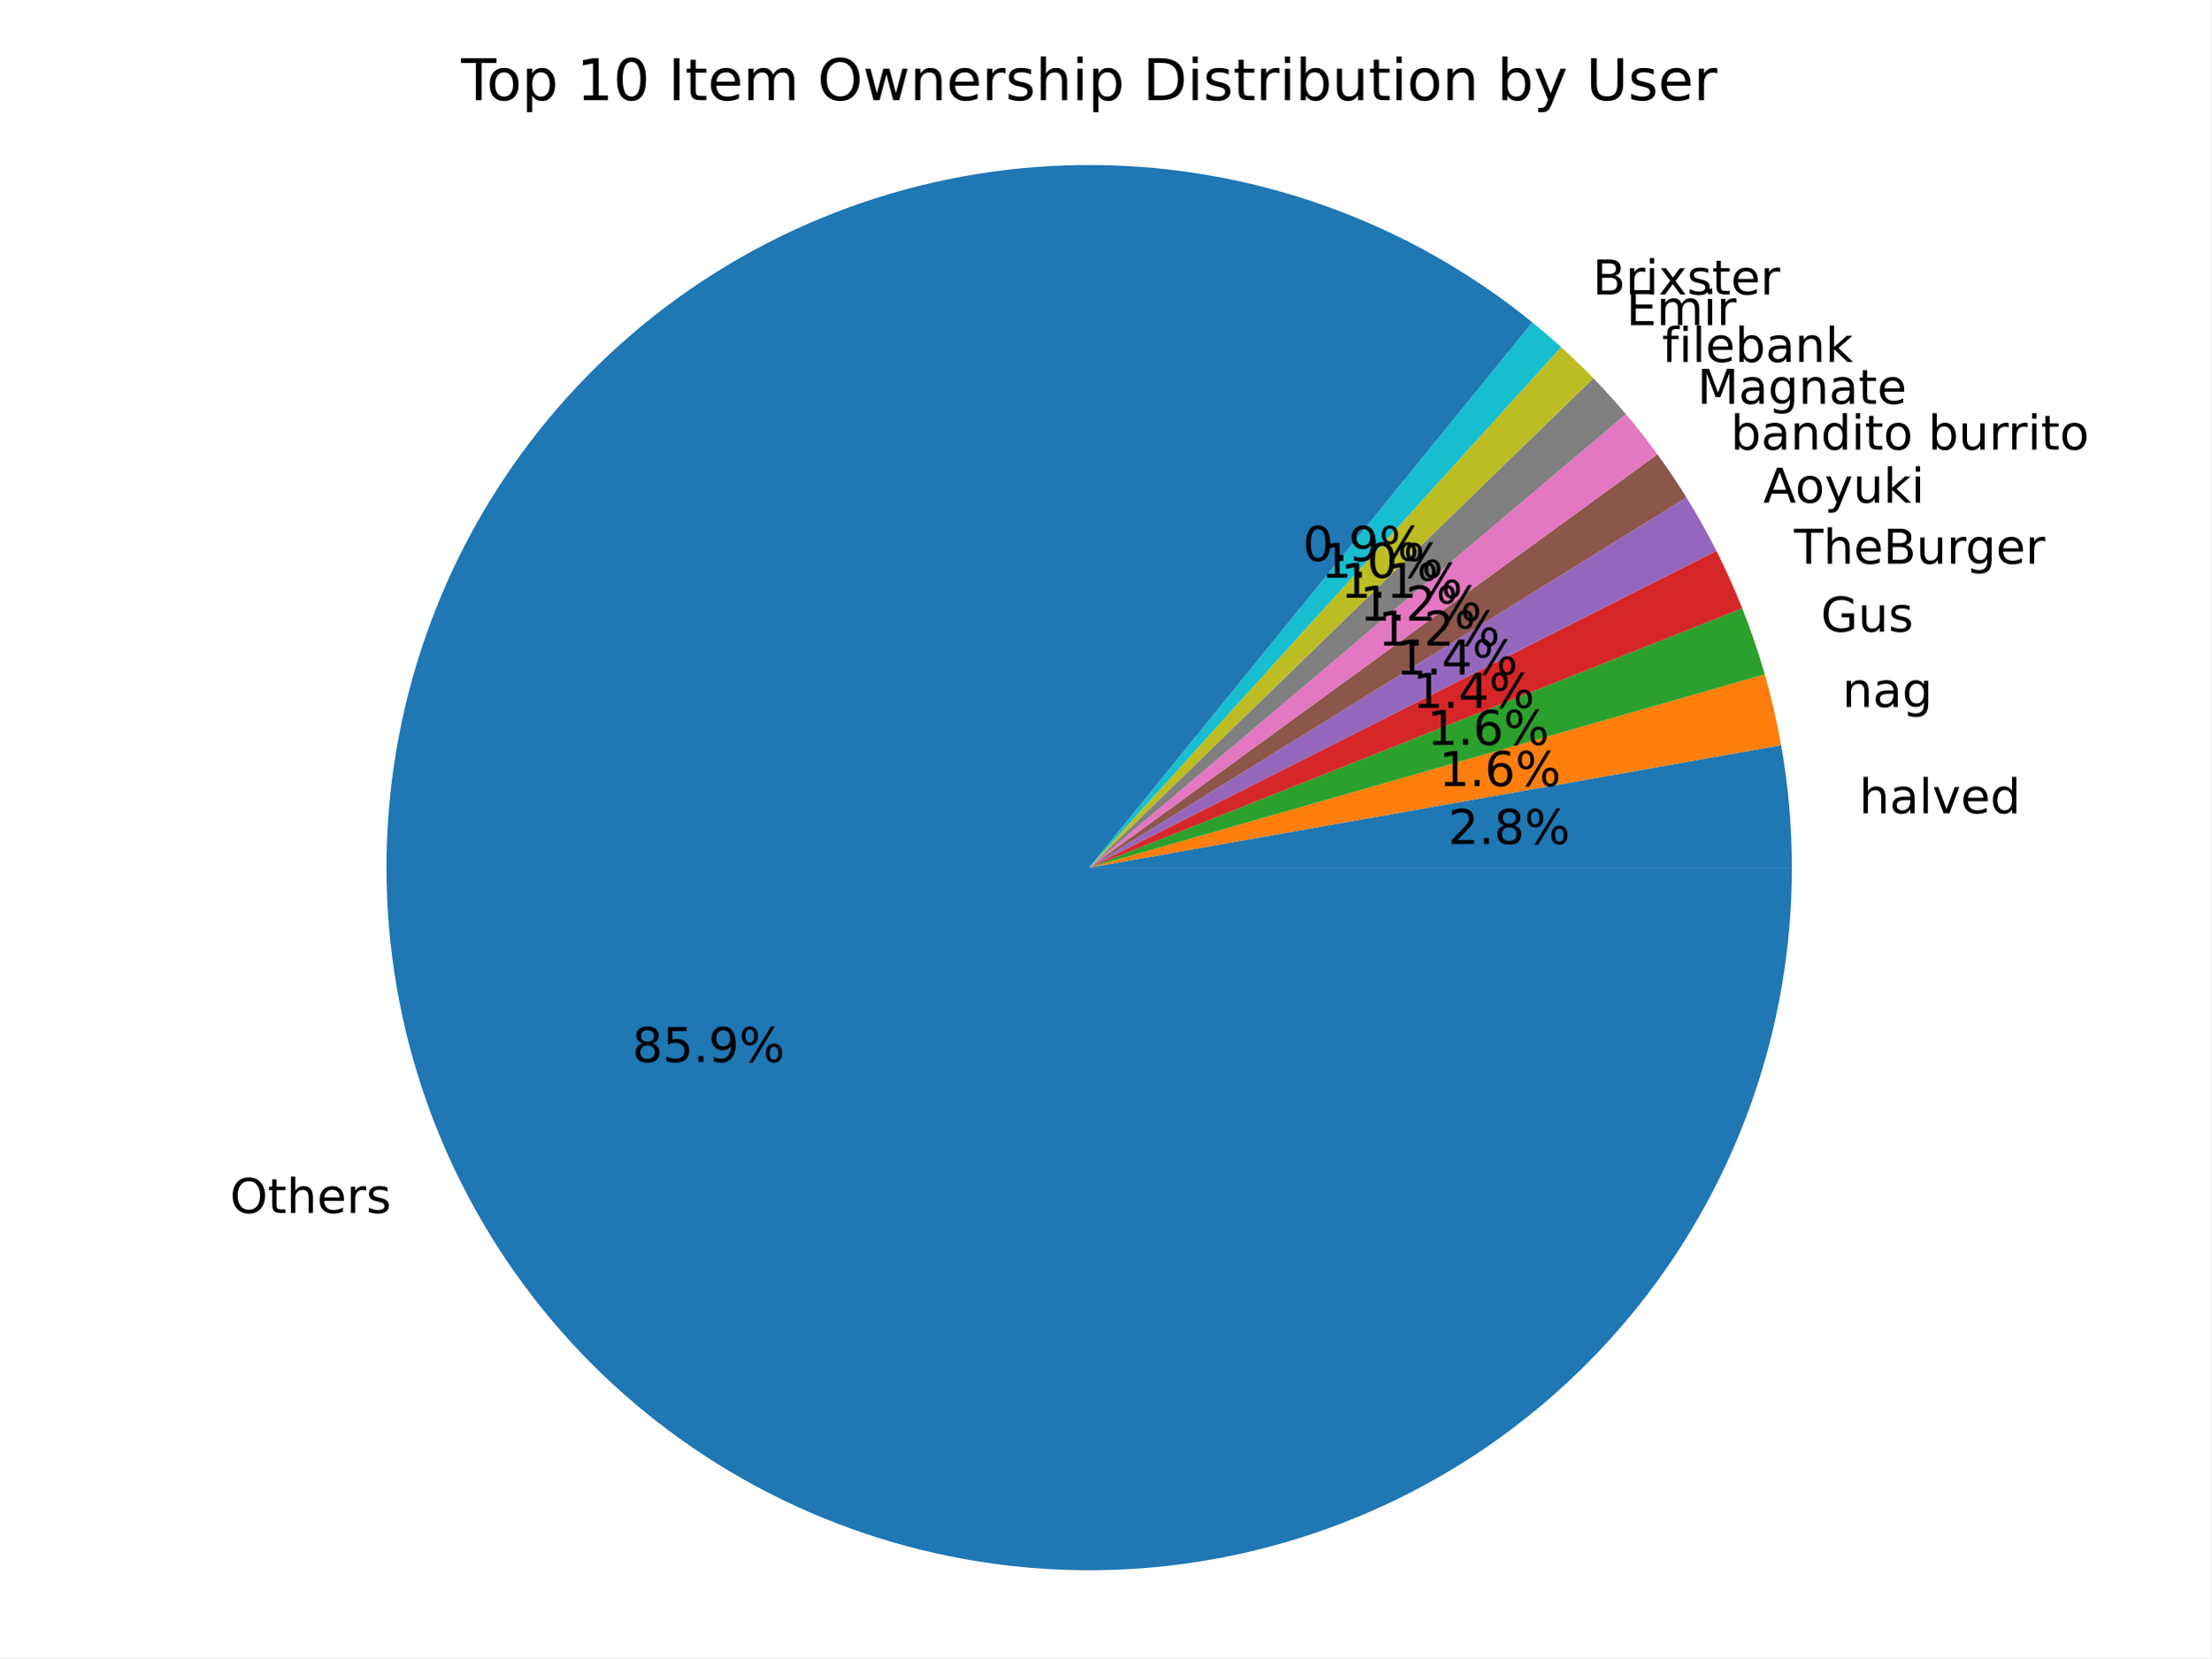
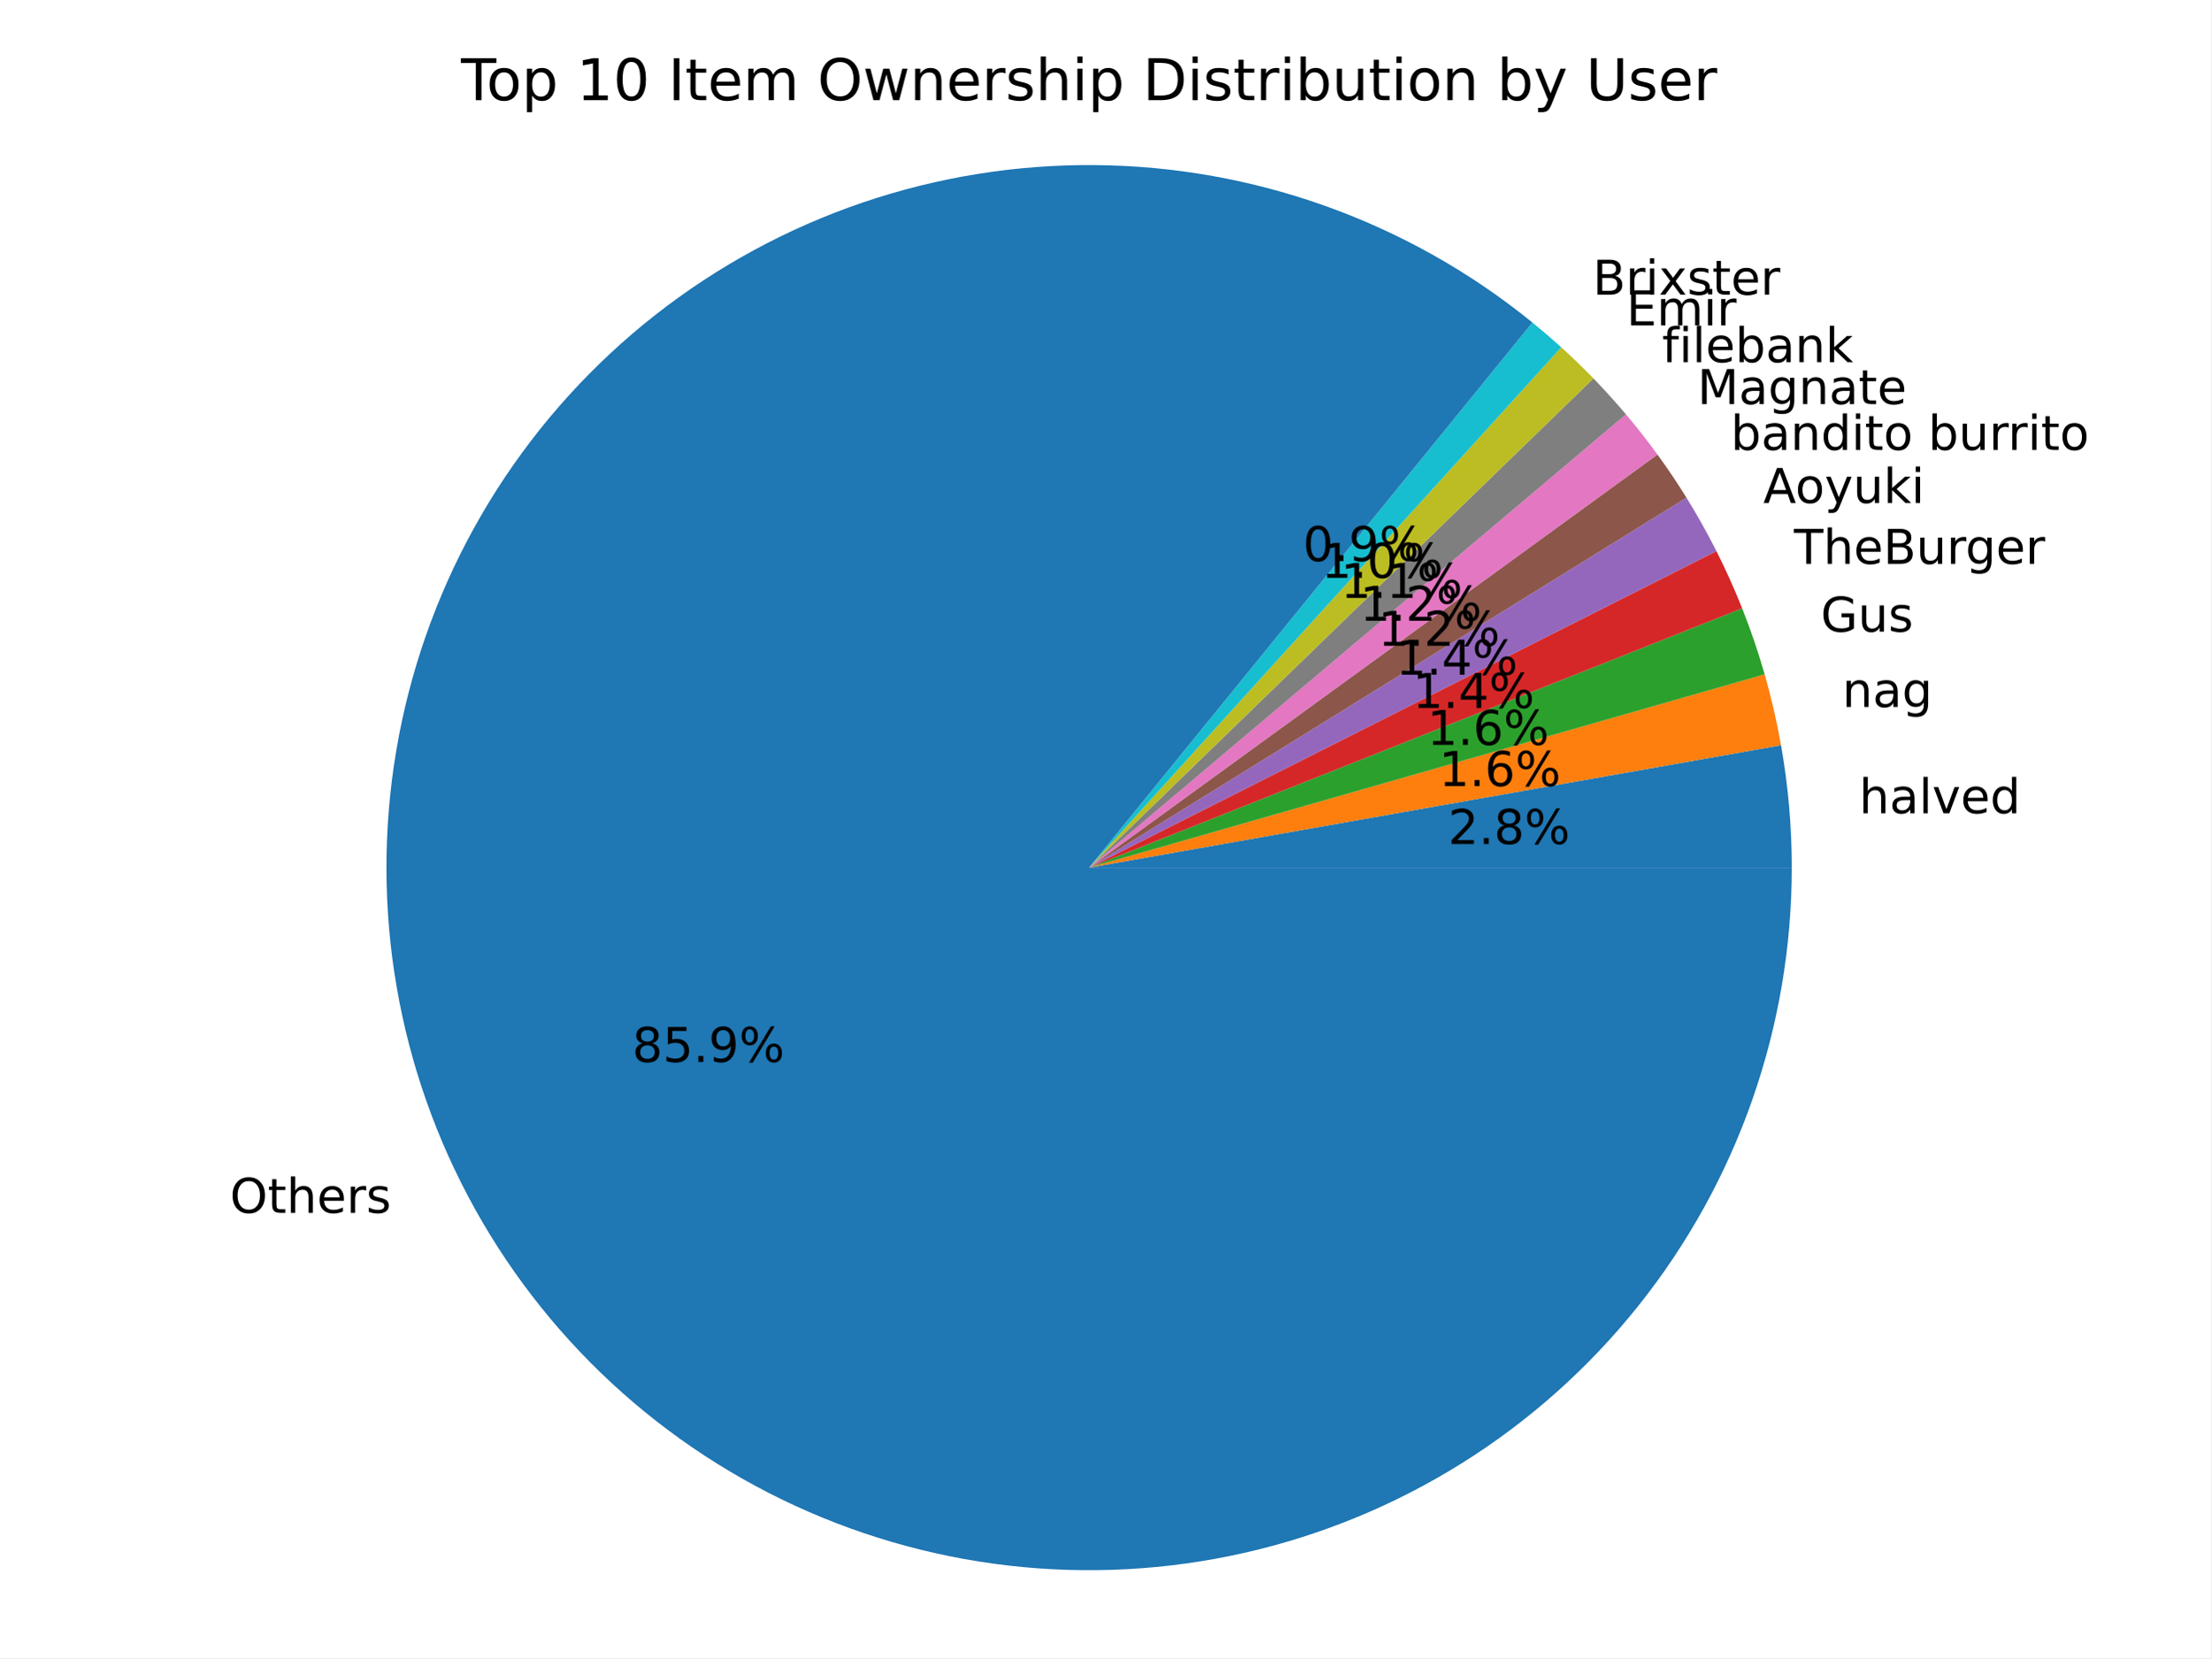
<svg xmlns="http://www.w3.org/2000/svg" xmlns:xlink="http://www.w3.org/1999/xlink" width="460.8pt" height="345.6pt" viewBox="0 0 460.8 345.6" version="1.1">
  <defs>
    <style type="text/css">*{stroke-linejoin: round; stroke-linecap: butt}</style>
  </defs>
  <g id="figure_1">
    <g id="patch_1">
      <path d="M 0 345.6  L 460.8 345.6  L 460.8 0  L 0 0  z " style="fill: #ffffff" />
    </g>
    <g id="axes_1">
      <g id="patch_2">
-         <path d="M 373.435 180.84  C 373.435 176.565 373.248 172.292 372.874 168.033  C 372.5 163.774 371.94 159.534 371.195 155.324  L 226.986 180.84  z " style="fill: #1f77b4" />
+         <path d="M 373.413 180.84  C 373.413 176.565 373.225 172.292 372.852 168.034  C 372.478 163.775 371.918 159.535 371.173 155.325  L 226.973 180.84  z " style="fill: #1f77b4" />
      </g>
      <g id="patch_3">
-         <path d="M 371.195 155.324  C 370.754 152.834 370.249 150.356 369.681 147.893  C 369.112 145.429 368.479 142.981 367.784 140.55  L 226.986 180.84  z " style="fill: #ff7f0e" />
+         <path d="M 371.173 155.325  C 370.732 152.836 370.227 150.358 369.659 147.895  C 369.09 145.431 368.457 142.983 367.762 140.553  L 226.973 180.84  z " style="fill: #ff7f0e" />
      </g>
      <g id="patch_4">
-         <path d="M 367.784 140.55  C 367.117 138.22 366.392 135.906 365.61 133.611  C 364.829 131.317 363.99 129.042 363.095 126.789  L 226.986 180.84  z " style="fill: #2ca02c" />
+         <path d="M 367.762 140.553  C 367.095 138.222 366.37 135.909 365.589 133.614  C 364.807 131.32 363.968 129.045 363.074 126.792  L 226.973 180.84  z " style="fill: #2ca02c" />
      </g>
      <g id="patch_5">
-         <path d="M 363.095 126.789  C 362.287 124.754 361.434 122.738 360.535 120.741  C 359.637 118.744 358.693 116.768 357.706 114.814  L 226.986 180.84  z " style="fill: #d62728" />
+         <path d="M 363.074 126.792  C 362.269 124.766 361.419 122.757 360.524 120.769  C 359.63 118.78 358.691 116.811 357.709 114.865  L 226.973 180.84  z " style="fill: #d62728" />
      </g>
      <g id="patch_6">
-         <path d="M 357.706 114.814  C 356.747 112.914 355.746 111.035 354.704 109.179  C 353.662 107.322 352.58 105.489 351.459 103.68  L 226.986 180.84  z " style="fill: #9467bd" />
+         <path d="M 357.709 114.865  C 356.75 112.964 355.749 111.085 354.708 109.228  C 353.668 107.372 352.586 105.538 351.466 103.729  L 226.973 180.84  z " style="fill: #9467bd" />
      </g>
      <g id="patch_7">
-         <path d="M 351.459 103.68  C 350.507 102.144 349.526 100.625 348.518 99.126  C 347.51 97.626 346.474 96.145 345.41 94.684  L 226.986 180.84  z " style="fill: #8c564b" />
+         <path d="M 351.466 103.729  C 350.514 102.192 349.534 100.674 348.526 99.174  C 347.519 97.674 346.483 96.193 345.421 94.731  L 226.973 180.84  z " style="fill: #8c564b" />
      </g>
      <g id="patch_8">
-         <path d="M 345.41 94.684  C 344.368 93.251 343.299 91.836 342.205 90.442  C 341.111 89.047 339.992 87.673 338.848 86.319  L 226.986 180.84  z " style="fill: #e377c2" />
+         <path d="M 345.421 94.731  C 344.378 93.298 343.31 91.883 342.217 90.488  C 341.123 89.094 340.005 87.719 338.861 86.365  L 226.973 180.84  z " style="fill: #e377c2" />
      </g>
      <g id="patch_9">
-         <path d="M 338.848 86.319  C 337.76 85.032 336.65 83.763 335.518 82.514  C 334.387 81.265 333.233 80.035 332.059 78.826  L 226.986 180.84  z " style="fill: #7f7f7f" />
+         <path d="M 338.861 86.365  C 337.774 85.077 336.664 83.808 335.533 82.559  C 334.402 81.309 333.25 80.079 332.076 78.87  L 226.973 180.84  z " style="fill: #7f7f7f" />
      </g>
      <g id="patch_10">
-         <path d="M 332.059 78.826  C 330.976 77.71 329.875 76.612 328.757 75.531  C 327.638 74.45 326.503 73.387 325.351 72.343  L 226.986 180.84  z " style="fill: #bcbd22" />
+         <path d="M 332.076 78.87  C 330.993 77.754 329.893 76.655 328.775 75.574  C 327.657 74.493 326.522 73.429 325.37 72.385  L 226.973 180.84  z " style="fill: #bcbd22" />
      </g>
      <g id="patch_11">
-         <path d="M 325.351 72.343  C 324.372 71.456 323.382 70.582 322.38 69.722  C 321.378 68.862 320.364 68.015 319.34 67.182  L 226.986 180.84  z " style="fill: #17becf" />
+         <path d="M 325.37 72.385  C 324.392 71.497 323.402 70.623 322.401 69.763  C 321.399 68.902 320.386 68.055 319.361 67.222  L 226.973 180.84  z " style="fill: #17becf" />
      </g>
      <g id="patch_12">
-         <path d="M 319.34 67.182  C 306.535 56.778 292.065 48.612 276.539 43.03  C 261.014 37.447 244.657 34.528 228.159 34.396  C 211.661 34.264 195.259 36.921 179.646 42.254  C 164.034 47.587 149.434 55.52 136.465 65.718  C 123.496 75.915 112.343 88.232 103.477 102.146  C 94.612 116.06 88.161 131.372 84.398 147.436  C 80.635 163.499 79.613 180.084 81.376 196.488  C 83.139 212.891 87.661 228.88 94.751 243.777  C 101.841 258.674 111.398 272.267 123.017 283.979  C 134.637 295.692 148.152 305.358 162.992 312.567  C 177.832 319.776 193.784 324.426 210.173 326.32  C 226.562 328.214 243.154 327.325 259.247 323.691  C 275.34 320.057 290.704 313.729 304.689 304.975  C 318.673 296.222 331.078 285.167 341.38 272.28  C 351.681 259.393 359.731 244.857 365.189 229.288  C 370.647 213.719 373.435 197.338 373.435 180.84  L 226.986 180.84  z " style="fill: #1f77b4" />
+         <path d="M 319.361 67.222  C 306.561 56.813 292.092 48.642 276.569 43.055  C 261.046 37.467 244.689 34.543 228.191 34.405  C 211.693 34.268 195.29 36.92 179.676 42.248  C 164.062 47.577 149.46 55.506 136.488 65.701  C 123.516 75.895 112.36 88.209 103.491 102.12  C 94.622 116.032 88.168 131.344 84.401 147.406  C 80.634 163.469 79.609 180.053 81.368 196.457  C 83.128 212.862 87.647 228.851 94.735 243.75  C 101.822 258.648 111.377 272.242 122.994 283.957  C 134.612 295.671 148.126 305.339 162.965 312.55  C 177.804 319.762 193.755 324.414 210.144 326.31  C 226.534 328.206 243.126 327.318 259.219 323.685  C 275.313 320.052 290.677 313.726 304.662 304.973  C 318.648 296.22 331.054 285.166 341.355 272.28  C 351.657 259.393 359.708 244.857 365.166 229.288  C 370.624 213.719 373.413 197.338 373.413 180.84  L 226.973 180.84  z " style="fill: #1f77b4" />
      </g>
      <g id="matplotlib.axis_1" />
      <g id="matplotlib.axis_2" />
      <g id="text_1">
-         <g transform="translate(387.4625 169.5116) scale(0.1 -0.1)">
+         <g transform="translate(387.4394 169.5124) scale(0.1 -0.1)">
          <defs>
            <path id="DejaVuSans-68" d="M 3513 2113  L 3513 0  L 2938 0  L 2938 2094  Q 2938 2591 2744 2837  Q 2550 3084 2163 3084  Q 1697 3084 1428 2787  Q 1159 2491 1159 1978  L 1159 0  L 581 0  L 581 4863  L 1159 4863  L 1159 2956  Q 1366 3272 1645 3428  Q 1925 3584 2291 3584  Q 2894 3584 3203 3211  Q 3513 2838 3513 2113  z " transform="scale(0.015625)" />
            <path id="DejaVuSans-61" d="M 2194 1759  Q 1497 1759 1228 1600  Q 959 1441 959 1056  Q 959 750 1161 570  Q 1363 391 1709 391  Q 2188 391 2477 730  Q 2766 1069 2766 1631  L 2766 1759  L 2194 1759  z M 3341 1997  L 3341 0  L 2766 0  L 2766 531  Q 2569 213 2275 61  Q 1981 -91 1556 -91  Q 1019 -91 701 211  Q 384 513 384 1019  Q 384 1609 779 1909  Q 1175 2209 1959 2209  L 2766 2209  L 2766 2266  Q 2766 2663 2505 2880  Q 2244 3097 1772 3097  Q 1472 3097 1187 3025  Q 903 2953 641 2809  L 641 3341  Q 956 3463 1253 3523  Q 1550 3584 1831 3584  Q 2591 3584 2966 3190  Q 3341 2797 3341 1997  z " transform="scale(0.015625)" />
            <path id="DejaVuSans-6c" d="M 603 4863  L 1178 4863  L 1178 0  L 603 0  L 603 4863  z " transform="scale(0.015625)" />
            <path id="DejaVuSans-76" d="M 191 3500  L 800 3500  L 1894 563  L 2988 3500  L 3597 3500  L 2284 0  L 1503 0  L 191 3500  z " transform="scale(0.015625)" />
            <path id="DejaVuSans-65" d="M 3597 1894  L 3597 1613  L 953 1613  Q 991 1019 1311 708  Q 1631 397 2203 397  Q 2534 397 2845 478  Q 3156 559 3463 722  L 3463 178  Q 3153 47 2828 -22  Q 2503 -91 2169 -91  Q 1331 -91 842 396  Q 353 884 353 1716  Q 353 2575 817 3079  Q 1281 3584 2069 3584  Q 2775 3584 3186 3129  Q 3597 2675 3597 1894  z M 3022 2063  Q 3016 2534 2758 2815  Q 2500 3097 2075 3097  Q 1594 3097 1305 2825  Q 1016 2553 972 2059  L 3022 2063  z " transform="scale(0.015625)" />
            <path id="DejaVuSans-64" d="M 2906 2969  L 2906 4863  L 3481 4863  L 3481 0  L 2906 0  L 2906 525  Q 2725 213 2448 61  Q 2172 -91 1784 -91  Q 1150 -91 751 415  Q 353 922 353 1747  Q 353 2572 751 3078  Q 1150 3584 1784 3584  Q 2172 3584 2448 3432  Q 2725 3281 2906 2969  z M 947 1747  Q 947 1113 1208 752  Q 1469 391 1925 391  Q 2381 391 2643 752  Q 2906 1113 2906 1747  Q 2906 2381 2643 2742  Q 2381 3103 1925 3103  Q 1469 3103 1208 2742  Q 947 2381 947 1747  z " transform="scale(0.015625)" />
          </defs>
          <use xlink:href="#DejaVuSans-68" />
          <use xlink:href="#DejaVuSans-61" transform="translate(63.37891 0)" />
          <use xlink:href="#DejaVuSans-6c" transform="translate(124.6582 0)" />
          <use xlink:href="#DejaVuSans-76" transform="translate(152.4414 0)" />
          <use xlink:href="#DejaVuSans-65" transform="translate(211.6211 0)" />
          <use xlink:href="#DejaVuSans-64" transform="translate(273.1445 0)" />
        </g>
      </g>
      <g id="text_2">
-         <g transform="translate(301.8163 175.9151) scale(0.1 -0.1)">
+         <g transform="translate(301.7978 175.9156) scale(0.1 -0.1)">
          <defs>
            <path id="DejaVuSans-32" d="M 1228 531  L 3431 531  L 3431 0  L 469 0  L 469 531  Q 828 903 1448 1529  Q 2069 2156 2228 2338  Q 2531 2678 2651 2914  Q 2772 3150 2772 3378  Q 2772 3750 2511 3984  Q 2250 4219 1831 4219  Q 1534 4219 1204 4116  Q 875 4013 500 3803  L 500 4441  Q 881 4594 1212 4672  Q 1544 4750 1819 4750  Q 2544 4750 2975 4387  Q 3406 4025 3406 3419  Q 3406 3131 3298 2873  Q 3191 2616 2906 2266  Q 2828 2175 2409 1742  Q 1991 1309 1228 531  z " transform="scale(0.015625)" />
            <path id="DejaVuSans-2e" d="M 684 794  L 1344 794  L 1344 0  L 684 0  L 684 794  z " transform="scale(0.015625)" />
            <path id="DejaVuSans-38" d="M 2034 2216  Q 1584 2216 1326 1975  Q 1069 1734 1069 1313  Q 1069 891 1326 650  Q 1584 409 2034 409  Q 2484 409 2743 651  Q 3003 894 3003 1313  Q 3003 1734 2745 1975  Q 2488 2216 2034 2216  z M 1403 2484  Q 997 2584 770 2862  Q 544 3141 544 3541  Q 544 4100 942 4425  Q 1341 4750 2034 4750  Q 2731 4750 3128 4425  Q 3525 4100 3525 3541  Q 3525 3141 3298 2862  Q 3072 2584 2669 2484  Q 3125 2378 3379 2068  Q 3634 1759 3634 1313  Q 3634 634 3220 271  Q 2806 -91 2034 -91  Q 1263 -91 848 271  Q 434 634 434 1313  Q 434 1759 690 2068  Q 947 2378 1403 2484  z M 1172 3481  Q 1172 3119 1398 2916  Q 1625 2713 2034 2713  Q 2441 2713 2670 2916  Q 2900 3119 2900 3481  Q 2900 3844 2670 4047  Q 2441 4250 2034 4250  Q 1625 4250 1398 4047  Q 1172 3844 1172 3481  z " transform="scale(0.015625)" />
            <path id="DejaVuSans-25" d="M 4653 2053  Q 4381 2053 4226 1822  Q 4072 1591 4072 1178  Q 4072 772 4226 539  Q 4381 306 4653 306  Q 4919 306 5073 539  Q 5228 772 5228 1178  Q 5228 1588 5073 1820  Q 4919 2053 4653 2053  z M 4653 2450  Q 5147 2450 5437 2106  Q 5728 1763 5728 1178  Q 5728 594 5436 251  Q 5144 -91 4653 -91  Q 4153 -91 3862 251  Q 3572 594 3572 1178  Q 3572 1766 3864 2108  Q 4156 2450 4653 2450  z M 1428 4353  Q 1159 4353 1004 4120  Q 850 3888 850 3481  Q 850 3069 1003 2837  Q 1156 2606 1428 2606  Q 1700 2606 1854 2837  Q 2009 3069 2009 3481  Q 2009 3884 1853 4118  Q 1697 4353 1428 4353  z M 4250 4750  L 4750 4750  L 1831 -91  L 1331 -91  L 4250 4750  z M 1428 4750  Q 1922 4750 2215 4408  Q 2509 4066 2509 3481  Q 2509 2891 2217 2550  Q 1925 2209 1428 2209  Q 931 2209 642 2551  Q 353 2894 353 3481  Q 353 4063 643 4406  Q 934 4750 1428 4750  z " transform="scale(0.015625)" />
          </defs>
          <use xlink:href="#DejaVuSans-32" />
          <use xlink:href="#DejaVuSans-2e" transform="translate(63.62305 0)" />
          <use xlink:href="#DejaVuSans-38" transform="translate(95.41016 0)" />
          <use xlink:href="#DejaVuSans-25" transform="translate(159.0332 0)" />
        </g>
      </g>
      <g id="text_3">
-         <g transform="translate(383.95 147.3575) scale(0.1 -0.1)">
+         <g transform="translate(383.9272 147.3597) scale(0.1 -0.1)">
          <defs>
            <path id="DejaVuSans-6e" d="M 3513 2113  L 3513 0  L 2938 0  L 2938 2094  Q 2938 2591 2744 2837  Q 2550 3084 2163 3084  Q 1697 3084 1428 2787  Q 1159 2491 1159 1978  L 1159 0  L 581 0  L 581 3500  L 1159 3500  L 1159 2956  Q 1366 3272 1645 3428  Q 1925 3584 2291 3584  Q 2894 3584 3203 3211  Q 3513 2838 3513 2113  z " transform="scale(0.015625)" />
            <path id="DejaVuSans-67" d="M 2906 1791  Q 2906 2416 2648 2759  Q 2391 3103 1925 3103  Q 1463 3103 1205 2759  Q 947 2416 947 1791  Q 947 1169 1205 825  Q 1463 481 1925 481  Q 2391 481 2648 825  Q 2906 1169 2906 1791  z M 3481 434  Q 3481 -459 3084 -895  Q 2688 -1331 1869 -1331  Q 1566 -1331 1297 -1286  Q 1028 -1241 775 -1147  L 775 -588  Q 1028 -725 1275 -790  Q 1522 -856 1778 -856  Q 2344 -856 2625 -561  Q 2906 -266 2906 331  L 2906 616  Q 2728 306 2450 153  Q 2172 0 1784 0  Q 1141 0 747 490  Q 353 981 353 1791  Q 353 2603 747 3093  Q 1141 3584 1784 3584  Q 2172 3584 2450 3431  Q 2728 3278 2906 2969  L 2906 3500  L 3481 3500  L 3481 434  z " transform="scale(0.015625)" />
          </defs>
          <use xlink:href="#DejaVuSans-6e" />
          <use xlink:href="#DejaVuSans-61" transform="translate(63.37891 0)" />
          <use xlink:href="#DejaVuSans-67" transform="translate(124.6582 0)" />
        </g>
      </g>
      <g id="text_4">
-         <g transform="translate(299.9004 163.8311) scale(0.1 -0.1)">
+         <g transform="translate(299.882 163.8323) scale(0.1 -0.1)">
          <defs>
            <path id="DejaVuSans-31" d="M 794 531  L 1825 531  L 1825 4091  L 703 3866  L 703 4441  L 1819 4666  L 2450 4666  L 2450 531  L 3481 531  L 3481 0  L 794 0  L 794 531  z " transform="scale(0.015625)" />
            <path id="DejaVuSans-36" d="M 2113 2584  Q 1688 2584 1439 2293  Q 1191 2003 1191 1497  Q 1191 994 1439 701  Q 1688 409 2113 409  Q 2538 409 2786 701  Q 3034 994 3034 1497  Q 3034 2003 2786 2293  Q 2538 2584 2113 2584  z M 3366 4563  L 3366 3988  Q 3128 4100 2886 4159  Q 2644 4219 2406 4219  Q 1781 4219 1451 3797  Q 1122 3375 1075 2522  Q 1259 2794 1537 2939  Q 1816 3084 2150 3084  Q 2853 3084 3261 2657  Q 3669 2231 3669 1497  Q 3669 778 3244 343  Q 2819 -91 2113 -91  Q 1303 -91 875 529  Q 447 1150 447 2328  Q 447 3434 972 4092  Q 1497 4750 2381 4750  Q 2619 4750 2861 4703  Q 3103 4656 3366 4563  z " transform="scale(0.015625)" />
          </defs>
          <use xlink:href="#DejaVuSans-31" />
          <use xlink:href="#DejaVuSans-2e" transform="translate(63.62305 0)" />
          <use xlink:href="#DejaVuSans-36" transform="translate(95.41016 0)" />
          <use xlink:href="#DejaVuSans-25" transform="translate(159.0332 0)" />
        </g>
      </g>
      <g id="text_5">
-         <g transform="translate(379.4727 131.6479) scale(0.1 -0.1)">
+         <g transform="translate(379.4502 131.6511) scale(0.1 -0.1)">
          <defs>
            <path id="DejaVuSans-47" d="M 3809 666  L 3809 1919  L 2778 1919  L 2778 2438  L 4434 2438  L 4434 434  Q 4069 175 3628 42  Q 3188 -91 2688 -91  Q 1594 -91 976 548  Q 359 1188 359 2328  Q 359 3472 976 4111  Q 1594 4750 2688 4750  Q 3144 4750 3555 4637  Q 3966 4525 4313 4306  L 4313 3634  Q 3963 3931 3569 4081  Q 3175 4231 2741 4231  Q 1884 4231 1454 3753  Q 1025 3275 1025 2328  Q 1025 1384 1454 906  Q 1884 428 2741 428  Q 3075 428 3337 486  Q 3600 544 3809 666  z " transform="scale(0.015625)" />
            <path id="DejaVuSans-75" d="M 544 1381  L 544 3500  L 1119 3500  L 1119 1403  Q 1119 906 1312 657  Q 1506 409 1894 409  Q 2359 409 2629 706  Q 2900 1003 2900 1516  L 2900 3500  L 3475 3500  L 3475 0  L 2900 0  L 2900 538  Q 2691 219 2414 64  Q 2138 -91 1772 -91  Q 1169 -91 856 284  Q 544 659 544 1381  z M 1991 3584  L 1991 3584  z " transform="scale(0.015625)" />
            <path id="DejaVuSans-73" d="M 2834 3397  L 2834 2853  Q 2591 2978 2328 3040  Q 2066 3103 1784 3103  Q 1356 3103 1142 2972  Q 928 2841 928 2578  Q 928 2378 1081 2264  Q 1234 2150 1697 2047  L 1894 2003  Q 2506 1872 2764 1633  Q 3022 1394 3022 966  Q 3022 478 2636 193  Q 2250 -91 1575 -91  Q 1294 -91 989 -36  Q 684 19 347 128  L 347 722  Q 666 556 975 473  Q 1284 391 1588 391  Q 1994 391 2212 530  Q 2431 669 2431 922  Q 2431 1156 2273 1281  Q 2116 1406 1581 1522  L 1381 1569  Q 847 1681 609 1914  Q 372 2147 372 2553  Q 372 3047 722 3315  Q 1072 3584 1716 3584  Q 2034 3584 2315 3537  Q 2597 3491 2834 3397  z " transform="scale(0.015625)" />
          </defs>
          <use xlink:href="#DejaVuSans-47" />
          <use xlink:href="#DejaVuSans-75" transform="translate(77.49023 0)" />
          <use xlink:href="#DejaVuSans-73" transform="translate(140.8691 0)" />
        </g>
      </g>
      <g id="text_6">
-         <g transform="translate(297.4583 155.2622) scale(0.1 -0.1)">
+         <g transform="translate(297.44 155.2639) scale(0.1 -0.1)">
          <use xlink:href="#DejaVuSans-31" />
          <use xlink:href="#DejaVuSans-2e" transform="translate(63.62305 0)" />
          <use xlink:href="#DejaVuSans-36" transform="translate(95.41016 0)" />
          <use xlink:href="#DejaVuSans-25" transform="translate(159.0332 0)" />
        </g>
      </g>
      <g id="text_7">
-         <g transform="translate(373.89 117.4906) scale(0.1 -0.1)">
+         <g transform="translate(373.8796 117.5208) scale(0.1 -0.1)">
          <defs>
            <path id="DejaVuSans-54" d="M -19 4666  L 3928 4666  L 3928 4134  L 2272 4134  L 2272 0  L 1638 0  L 1638 4134  L -19 4134  L -19 4666  z " transform="scale(0.015625)" />
            <path id="DejaVuSans-42" d="M 1259 2228  L 1259 519  L 2272 519  Q 2781 519 3026 730  Q 3272 941 3272 1375  Q 3272 1813 3026 2020  Q 2781 2228 2272 2228  L 1259 2228  z M 1259 4147  L 1259 2741  L 2194 2741  Q 2656 2741 2882 2914  Q 3109 3088 3109 3444  Q 3109 3797 2882 3972  Q 2656 4147 2194 4147  L 1259 4147  z M 628 4666  L 2241 4666  Q 2963 4666 3353 4366  Q 3744 4066 3744 3513  Q 3744 3084 3544 2831  Q 3344 2578 2956 2516  Q 3422 2416 3680 2098  Q 3938 1781 3938 1306  Q 3938 681 3513 340  Q 3088 0 2303 0  L 628 0  L 628 4666  z " transform="scale(0.015625)" />
            <path id="DejaVuSans-72" d="M 2631 2963  Q 2534 3019 2420 3045  Q 2306 3072 2169 3072  Q 1681 3072 1420 2755  Q 1159 2438 1159 1844  L 1159 0  L 581 0  L 581 3500  L 1159 3500  L 1159 2956  Q 1341 3275 1631 3429  Q 1922 3584 2338 3584  Q 2397 3584 2469 3576  Q 2541 3569 2628 3553  L 2631 2963  z " transform="scale(0.015625)" />
          </defs>
          <use xlink:href="#DejaVuSans-54" />
          <use xlink:href="#DejaVuSans-68" transform="translate(61.08398 0)" />
          <use xlink:href="#DejaVuSans-65" transform="translate(124.4629 0)" />
          <use xlink:href="#DejaVuSans-42" transform="translate(185.9863 0)" />
          <use xlink:href="#DejaVuSans-75" transform="translate(254.5898 0)" />
          <use xlink:href="#DejaVuSans-72" transform="translate(317.9688 0)" />
          <use xlink:href="#DejaVuSans-67" transform="translate(357.332 0)" />
          <use xlink:href="#DejaVuSans-65" transform="translate(420.8086 0)" />
          <use xlink:href="#DejaVuSans-72" transform="translate(482.332 0)" />
        </g>
      </g>
      <g id="text_8">
-         <g transform="translate(294.4132 147.54) scale(0.1 -0.1)">
+         <g transform="translate(294.4015 147.5565) scale(0.1 -0.1)">
          <defs>
            <path id="DejaVuSans-34" d="M 2419 4116  L 825 1625  L 2419 1625  L 2419 4116  z M 2253 4666  L 3047 4666  L 3047 1625  L 3713 1625  L 3713 1100  L 3047 1100  L 3047 0  L 2419 0  L 2419 1100  L 313 1100  L 313 1709  L 2253 4666  z " transform="scale(0.015625)" />
          </defs>
          <use xlink:href="#DejaVuSans-31" />
          <use xlink:href="#DejaVuSans-2e" transform="translate(63.62305 0)" />
          <use xlink:href="#DejaVuSans-34" transform="translate(95.41016 0)" />
          <use xlink:href="#DejaVuSans-25" transform="translate(159.0332 0)" />
        </g>
      </g>
      <g id="text_9">
-         <g transform="translate(367.4758 104.7719) scale(0.1 -0.1)">
+         <g transform="translate(367.482 104.8267) scale(0.1 -0.1)">
          <defs>
            <path id="DejaVuSans-41" d="M 2188 4044  L 1331 1722  L 3047 1722  L 2188 4044  z M 1831 4666  L 2547 4666  L 4325 0  L 3669 0  L 3244 1197  L 1141 1197  L 716 0  L 50 0  L 1831 4666  z " transform="scale(0.015625)" />
            <path id="DejaVuSans-6f" d="M 1959 3097  Q 1497 3097 1228 2736  Q 959 2375 959 1747  Q 959 1119 1226 758  Q 1494 397 1959 397  Q 2419 397 2687 759  Q 2956 1122 2956 1747  Q 2956 2369 2687 2733  Q 2419 3097 1959 3097  z M 1959 3584  Q 2709 3584 3137 3096  Q 3566 2609 3566 1747  Q 3566 888 3137 398  Q 2709 -91 1959 -91  Q 1206 -91 779 398  Q 353 888 353 1747  Q 353 2609 779 3096  Q 1206 3584 1959 3584  z " transform="scale(0.015625)" />
            <path id="DejaVuSans-79" d="M 2059 -325  Q 1816 -950 1584 -1140  Q 1353 -1331 966 -1331  L 506 -1331  L 506 -850  L 844 -850  Q 1081 -850 1212 -737  Q 1344 -625 1503 -206  L 1606 56  L 191 3500  L 800 3500  L 1894 763  L 2988 3500  L 3597 3500  L 2059 -325  z " transform="scale(0.015625)" />
            <path id="DejaVuSans-6b" d="M 581 4863  L 1159 4863  L 1159 1991  L 2875 3500  L 3609 3500  L 1753 1863  L 3688 0  L 2938 0  L 1159 1709  L 1159 0  L 581 0  L 581 4863  z " transform="scale(0.015625)" />
            <path id="DejaVuSans-69" d="M 603 3500  L 1178 3500  L 1178 0  L 603 0  L 603 3500  z M 603 4863  L 1178 4863  L 1178 4134  L 603 4134  L 603 4863  z " transform="scale(0.015625)" />
          </defs>
          <use xlink:href="#DejaVuSans-41" />
          <use xlink:href="#DejaVuSans-6f" transform="translate(66.6582 0)" />
          <use xlink:href="#DejaVuSans-79" transform="translate(127.8398 0)" />
          <use xlink:href="#DejaVuSans-75" transform="translate(187.0195 0)" />
          <use xlink:href="#DejaVuSans-6b" transform="translate(250.3984 0)" />
          <use xlink:href="#DejaVuSans-69" transform="translate(308.3086 0)" />
        </g>
      </g>
      <g id="text_10">
-         <g transform="translate(290.9145 140.6026) scale(0.1 -0.1)">
+         <g transform="translate(290.9119 140.6325) scale(0.1 -0.1)">
          <use xlink:href="#DejaVuSans-31" />
          <use xlink:href="#DejaVuSans-2e" transform="translate(63.62305 0)" />
          <use xlink:href="#DejaVuSans-34" transform="translate(95.41016 0)" />
          <use xlink:href="#DejaVuSans-25" transform="translate(159.0332 0)" />
        </g>
      </g>
      <g id="text_11">
-         <g transform="translate(360.6711 93.7136) scale(0.1 -0.1)">
+         <g transform="translate(360.6817 93.76668) scale(0.1 -0.1)">
          <defs>
            <path id="DejaVuSans-62" d="M 3116 1747  Q 3116 2381 2855 2742  Q 2594 3103 2138 3103  Q 1681 3103 1420 2742  Q 1159 2381 1159 1747  Q 1159 1113 1420 752  Q 1681 391 2138 391  Q 2594 391 2855 752  Q 3116 1113 3116 1747  z M 1159 2969  Q 1341 3281 1617 3432  Q 1894 3584 2278 3584  Q 2916 3584 3314 3078  Q 3713 2572 3713 1747  Q 3713 922 3314 415  Q 2916 -91 2278 -91  Q 1894 -91 1617 61  Q 1341 213 1159 525  L 1159 0  L 581 0  L 581 4863  L 1159 4863  L 1159 2969  z " transform="scale(0.015625)" />
            <path id="DejaVuSans-74" d="M 1172 4494  L 1172 3500  L 2356 3500  L 2356 3053  L 1172 3053  L 1172 1153  Q 1172 725 1289 603  Q 1406 481 1766 481  L 2356 481  L 2356 0  L 1766 0  Q 1100 0 847 248  Q 594 497 594 1153  L 594 3053  L 172 3053  L 172 3500  L 594 3500  L 594 4494  L 1172 4494  z " transform="scale(0.015625)" />
            <path id="DejaVuSans-20" transform="scale(0.015625)" />
          </defs>
          <use xlink:href="#DejaVuSans-62" />
          <use xlink:href="#DejaVuSans-61" transform="translate(63.47656 0)" />
          <use xlink:href="#DejaVuSans-6e" transform="translate(124.7559 0)" />
          <use xlink:href="#DejaVuSans-64" transform="translate(188.1348 0)" />
          <use xlink:href="#DejaVuSans-69" transform="translate(251.6113 0)" />
          <use xlink:href="#DejaVuSans-74" transform="translate(279.3945 0)" />
          <use xlink:href="#DejaVuSans-6f" transform="translate(318.6035 0)" />
          <use xlink:href="#DejaVuSans-20" transform="translate(379.7852 0)" />
          <use xlink:href="#DejaVuSans-62" transform="translate(411.5723 0)" />
          <use xlink:href="#DejaVuSans-75" transform="translate(475.0488 0)" />
          <use xlink:href="#DejaVuSans-72" transform="translate(538.4277 0)" />
          <use xlink:href="#DejaVuSans-72" transform="translate(577.791 0)" />
          <use xlink:href="#DejaVuSans-69" transform="translate(618.9043 0)" />
          <use xlink:href="#DejaVuSans-74" transform="translate(646.6875 0)" />
          <use xlink:href="#DejaVuSans-6f" transform="translate(685.8965 0)" />
        </g>
      </g>
      <g id="text_12">
-         <g transform="translate(287.2028 134.5708) scale(0.1 -0.1)">
+         <g transform="translate(287.2026 134.5997) scale(0.1 -0.1)">
          <use xlink:href="#DejaVuSans-31" />
          <use xlink:href="#DejaVuSans-2e" transform="translate(63.62305 0)" />
          <use xlink:href="#DejaVuSans-32" transform="translate(95.41016 0)" />
          <use xlink:href="#DejaVuSans-25" transform="translate(159.0332 0)" />
        </g>
      </g>
      <g id="text_13">
-         <g transform="translate(353.7269 84.16143) scale(0.1 -0.1)">
+         <g transform="translate(353.7413 84.21263) scale(0.1 -0.1)">
          <defs>
            <path id="DejaVuSans-4d" d="M 628 4666  L 1569 4666  L 2759 1491  L 3956 4666  L 4897 4666  L 4897 0  L 4281 0  L 4281 4097  L 3078 897  L 2444 897  L 1241 4097  L 1241 0  L 628 0  L 628 4666  z " transform="scale(0.015625)" />
          </defs>
          <use xlink:href="#DejaVuSans-4d" />
          <use xlink:href="#DejaVuSans-61" transform="translate(86.2793 0)" />
          <use xlink:href="#DejaVuSans-67" transform="translate(147.5586 0)" />
          <use xlink:href="#DejaVuSans-6e" transform="translate(211.0352 0)" />
          <use xlink:href="#DejaVuSans-61" transform="translate(274.4141 0)" />
          <use xlink:href="#DejaVuSans-74" transform="translate(335.6934 0)" />
          <use xlink:href="#DejaVuSans-65" transform="translate(374.9023 0)" />
        </g>
      </g>
      <g id="text_14">
-         <g transform="translate(283.4151 129.3605) scale(0.1 -0.1)">
+         <g transform="translate(283.417 129.3884) scale(0.1 -0.1)">
          <use xlink:href="#DejaVuSans-31" />
          <use xlink:href="#DejaVuSans-2e" transform="translate(63.62305 0)" />
          <use xlink:href="#DejaVuSans-32" transform="translate(95.41016 0)" />
          <use xlink:href="#DejaVuSans-25" transform="translate(159.0332 0)" />
        </g>
      </g>
      <g id="text_15">
-         <g transform="translate(346.3714 75.4408) scale(0.1 -0.1)">
+         <g transform="translate(346.3894 75.48991) scale(0.1 -0.1)">
          <defs>
            <path id="DejaVuSans-66" d="M 2375 4863  L 2375 4384  L 1825 4384  Q 1516 4384 1395 4259  Q 1275 4134 1275 3809  L 1275 3500  L 2222 3500  L 2222 3053  L 1275 3053  L 1275 0  L 697 0  L 697 3053  L 147 3053  L 147 3500  L 697 3500  L 697 3744  Q 697 4328 969 4595  Q 1241 4863 1831 4863  L 2375 4863  z " transform="scale(0.015625)" />
          </defs>
          <use xlink:href="#DejaVuSans-66" />
          <use xlink:href="#DejaVuSans-69" transform="translate(35.20508 0)" />
          <use xlink:href="#DejaVuSans-6c" transform="translate(62.98828 0)" />
          <use xlink:href="#DejaVuSans-65" transform="translate(90.77148 0)" />
          <use xlink:href="#DejaVuSans-62" transform="translate(152.2949 0)" />
          <use xlink:href="#DejaVuSans-61" transform="translate(215.7715 0)" />
          <use xlink:href="#DejaVuSans-6e" transform="translate(277.0508 0)" />
          <use xlink:href="#DejaVuSans-6b" transform="translate(340.4297 0)" />
        </g>
      </g>
      <g id="text_16">
-         <g transform="translate(279.403 124.6038) scale(0.1 -0.1)">
+         <g transform="translate(279.4068 124.6306) scale(0.1 -0.1)">
          <use xlink:href="#DejaVuSans-31" />
          <use xlink:href="#DejaVuSans-2e" transform="translate(63.62305 0)" />
          <use xlink:href="#DejaVuSans-31" transform="translate(95.41016 0)" />
          <use xlink:href="#DejaVuSans-25" transform="translate(159.0332 0)" />
        </g>
      </g>
      <g id="text_17">
-         <g transform="translate(338.9337 67.75955) scale(0.1 -0.1)">
+         <g transform="translate(338.9549 67.80648) scale(0.1 -0.1)">
          <defs>
            <path id="DejaVuSans-45" d="M 628 4666  L 3578 4666  L 3578 4134  L 1259 4134  L 1259 2753  L 3481 2753  L 3481 2222  L 1259 2222  L 1259 531  L 3634 531  L 3634 0  L 628 0  L 628 4666  z " transform="scale(0.015625)" />
            <path id="DejaVuSans-6d" d="M 3328 2828  Q 3544 3216 3844 3400  Q 4144 3584 4550 3584  Q 5097 3584 5394 3201  Q 5691 2819 5691 2113  L 5691 0  L 5113 0  L 5113 2094  Q 5113 2597 4934 2840  Q 4756 3084 4391 3084  Q 3944 3084 3684 2787  Q 3425 2491 3425 1978  L 3425 0  L 2847 0  L 2847 2094  Q 2847 2600 2669 2842  Q 2491 3084 2119 3084  Q 1678 3084 1418 2786  Q 1159 2488 1159 1978  L 1159 0  L 581 0  L 581 3500  L 1159 3500  L 1159 2956  Q 1356 3278 1631 3431  Q 1906 3584 2284 3584  Q 2666 3584 2933 3390  Q 3200 3197 3328 2828  z " transform="scale(0.015625)" />
          </defs>
          <use xlink:href="#DejaVuSans-45" />
          <use xlink:href="#DejaVuSans-6d" transform="translate(63.18359 0)" />
          <use xlink:href="#DejaVuSans-69" transform="translate(160.5957 0)" />
          <use xlink:href="#DejaVuSans-72" transform="translate(188.3789 0)" />
        </g>
      </g>
      <g id="text_18">
-         <g transform="translate(275.3461 120.414) scale(0.1 -0.1)">
+         <g transform="translate(275.3516 120.4396) scale(0.1 -0.1)">
          <defs>
            <path id="DejaVuSans-30" d="M 2034 4250  Q 1547 4250 1301 3770  Q 1056 3291 1056 2328  Q 1056 1369 1301 889  Q 1547 409 2034 409  Q 2525 409 2770 889  Q 3016 1369 3016 2328  Q 3016 3291 2770 3770  Q 2525 4250 2034 4250  z M 2034 4750  Q 2819 4750 3233 4129  Q 3647 3509 3647 2328  Q 3647 1150 3233 529  Q 2819 -91 2034 -91  Q 1250 -91 836 529  Q 422 1150 422 2328  Q 422 3509 836 4129  Q 1250 4750 2034 4750  z " transform="scale(0.015625)" />
          </defs>
          <use xlink:href="#DejaVuSans-31" />
          <use xlink:href="#DejaVuSans-2e" transform="translate(63.62305 0)" />
          <use xlink:href="#DejaVuSans-30" transform="translate(95.41016 0)" />
          <use xlink:href="#DejaVuSans-25" transform="translate(159.0332 0)" />
        </g>
      </g>
      <g id="text_19">
-         <g transform="translate(331.9194 61.36956) scale(0.1 -0.1)">
+         <g transform="translate(331.9433 61.41438) scale(0.1 -0.1)">
          <defs>
            <path id="DejaVuSans-78" d="M 3513 3500  L 2247 1797  L 3578 0  L 2900 0  L 1881 1375  L 863 0  L 184 0  L 1544 1831  L 300 3500  L 978 3500  L 1906 2253  L 2834 3500  L 3513 3500  z " transform="scale(0.015625)" />
          </defs>
          <use xlink:href="#DejaVuSans-42" />
          <use xlink:href="#DejaVuSans-72" transform="translate(68.60352 0)" />
          <use xlink:href="#DejaVuSans-69" transform="translate(109.7168 0)" />
          <use xlink:href="#DejaVuSans-78" transform="translate(137.5 0)" />
          <use xlink:href="#DejaVuSans-73" transform="translate(196.6797 0)" />
          <use xlink:href="#DejaVuSans-74" transform="translate(248.7793 0)" />
          <use xlink:href="#DejaVuSans-65" transform="translate(287.9883 0)" />
          <use xlink:href="#DejaVuSans-72" transform="translate(349.5117 0)" />
        </g>
      </g>
      <g id="text_20">
-         <g transform="translate(271.5201 116.9286) scale(0.1 -0.1)">
+         <g transform="translate(271.5271 116.953) scale(0.1 -0.1)">
          <defs>
            <path id="DejaVuSans-39" d="M 703 97  L 703 672  Q 941 559 1184 500  Q 1428 441 1663 441  Q 2288 441 2617 861  Q 2947 1281 2994 2138  Q 2813 1869 2534 1725  Q 2256 1581 1919 1581  Q 1219 1581 811 2004  Q 403 2428 403 3163  Q 403 3881 828 4315  Q 1253 4750 1959 4750  Q 2769 4750 3195 4129  Q 3622 3509 3622 2328  Q 3622 1225 3098 567  Q 2575 -91 1691 -91  Q 1453 -91 1209 -44  Q 966 3 703 97  z M 1959 2075  Q 2384 2075 2632 2365  Q 2881 2656 2881 3163  Q 2881 3666 2632 3958  Q 2384 4250 1959 4250  Q 1534 4250 1286 3958  Q 1038 3666 1038 3163  Q 1038 2656 1286 2365  Q 1534 2075 1959 2075  z " transform="scale(0.015625)" />
          </defs>
          <use xlink:href="#DejaVuSans-30" />
          <use xlink:href="#DejaVuSans-2e" transform="translate(63.62305 0)" />
          <use xlink:href="#DejaVuSans-39" transform="translate(95.41016 0)" />
          <use xlink:href="#DejaVuSans-25" transform="translate(159.0332 0)" />
        </g>
      </g>
      <g id="text_21">
-         <g transform="translate(47.92439 252.8303) scale(0.1 -0.1)">
+         <g transform="translate(47.90772 252.8002) scale(0.1 -0.1)">
          <defs>
            <path id="DejaVuSans-4f" d="M 2522 4238  Q 1834 4238 1429 3725  Q 1025 3213 1025 2328  Q 1025 1447 1429 934  Q 1834 422 2522 422  Q 3209 422 3611 934  Q 4013 1447 4013 2328  Q 4013 3213 3611 3725  Q 3209 4238 2522 4238  z M 2522 4750  Q 3503 4750 4090 4092  Q 4678 3434 4678 2328  Q 4678 1225 4090 567  Q 3503 -91 2522 -91  Q 1538 -91 948 565  Q 359 1222 359 2328  Q 359 3434 948 4092  Q 1538 4750 2522 4750  z " transform="scale(0.015625)" />
          </defs>
          <use xlink:href="#DejaVuSans-4f" />
          <use xlink:href="#DejaVuSans-74" transform="translate(78.71094 0)" />
          <use xlink:href="#DejaVuSans-68" transform="translate(117.9199 0)" />
          <use xlink:href="#DejaVuSans-65" transform="translate(181.2988 0)" />
          <use xlink:href="#DejaVuSans-72" transform="translate(242.8223 0)" />
          <use xlink:href="#DejaVuSans-73" transform="translate(283.9355 0)" />
        </g>
      </g>
      <g id="text_22">
-         <g transform="translate(131.7615 221.3617) scale(0.1 -0.1)">
+         <g transform="translate(131.7464 221.3453) scale(0.1 -0.1)">
          <defs>
            <path id="DejaVuSans-35" d="M 691 4666  L 3169 4666  L 3169 4134  L 1269 4134  L 1269 2991  Q 1406 3038 1543 3061  Q 1681 3084 1819 3084  Q 2600 3084 3056 2656  Q 3513 2228 3513 1497  Q 3513 744 3044 326  Q 2575 -91 1722 -91  Q 1428 -91 1123 -41  Q 819 9 494 109  L 494 744  Q 775 591 1075 516  Q 1375 441 1709 441  Q 2250 441 2565 725  Q 2881 1009 2881 1497  Q 2881 1984 2565 2268  Q 2250 2553 1709 2553  Q 1456 2553 1204 2497  Q 953 2441 691 2322  L 691 4666  z " transform="scale(0.015625)" />
          </defs>
          <use xlink:href="#DejaVuSans-38" />
          <use xlink:href="#DejaVuSans-35" transform="translate(63.62305 0)" />
          <use xlink:href="#DejaVuSans-2e" transform="translate(127.2461 0)" />
          <use xlink:href="#DejaVuSans-39" transform="translate(159.0332 0)" />
          <use xlink:href="#DejaVuSans-25" transform="translate(222.6562 0)" />
        </g>
      </g>
      <g id="text_23">
-         <g transform="translate(96.0933 20.88) scale(0.12 -0.12)">
+         <g transform="translate(96.08009 20.88) scale(0.12 -0.12)">
          <defs>
            <path id="DejaVuSans-70" d="M 1159 525  L 1159 -1331  L 581 -1331  L 581 3500  L 1159 3500  L 1159 2969  Q 1341 3281 1617 3432  Q 1894 3584 2278 3584  Q 2916 3584 3314 3078  Q 3713 2572 3713 1747  Q 3713 922 3314 415  Q 2916 -91 2278 -91  Q 1894 -91 1617 61  Q 1341 213 1159 525  z M 3116 1747  Q 3116 2381 2855 2742  Q 2594 3103 2138 3103  Q 1681 3103 1420 2742  Q 1159 2381 1159 1747  Q 1159 1113 1420 752  Q 1681 391 2138 391  Q 2594 391 2855 752  Q 3116 1113 3116 1747  z " transform="scale(0.015625)" />
            <path id="DejaVuSans-49" d="M 628 4666  L 1259 4666  L 1259 0  L 628 0  L 628 4666  z " transform="scale(0.015625)" />
            <path id="DejaVuSans-77" d="M 269 3500  L 844 3500  L 1563 769  L 2278 3500  L 2956 3500  L 3675 769  L 4391 3500  L 4966 3500  L 4050 0  L 3372 0  L 2619 2869  L 1863 0  L 1184 0  L 269 3500  z " transform="scale(0.015625)" />
            <path id="DejaVuSans-44" d="M 1259 4147  L 1259 519  L 2022 519  Q 2988 519 3436 956  Q 3884 1394 3884 2338  Q 3884 3275 3436 3711  Q 2988 4147 2022 4147  L 1259 4147  z M 628 4666  L 1925 4666  Q 3281 4666 3915 4102  Q 4550 3538 4550 2338  Q 4550 1131 3912 565  Q 3275 0 1925 0  L 628 0  L 628 4666  z " transform="scale(0.015625)" />
            <path id="DejaVuSans-55" d="M 556 4666  L 1191 4666  L 1191 1831  Q 1191 1081 1462 751  Q 1734 422 2344 422  Q 2950 422 3222 751  Q 3494 1081 3494 1831  L 3494 4666  L 4128 4666  L 4128 1753  Q 4128 841 3676 375  Q 3225 -91 2344 -91  Q 1459 -91 1007 375  Q 556 841 556 1753  L 556 4666  z " transform="scale(0.015625)" />
          </defs>
          <use xlink:href="#DejaVuSans-54" />
          <use xlink:href="#DejaVuSans-6f" transform="translate(44.08398 0)" />
          <use xlink:href="#DejaVuSans-70" transform="translate(105.2656 0)" />
          <use xlink:href="#DejaVuSans-20" transform="translate(168.7422 0)" />
          <use xlink:href="#DejaVuSans-31" transform="translate(200.5293 0)" />
          <use xlink:href="#DejaVuSans-30" transform="translate(264.1523 0)" />
          <use xlink:href="#DejaVuSans-20" transform="translate(327.7754 0)" />
          <use xlink:href="#DejaVuSans-49" transform="translate(359.5625 0)" />
          <use xlink:href="#DejaVuSans-74" transform="translate(389.0547 0)" />
          <use xlink:href="#DejaVuSans-65" transform="translate(428.2637 0)" />
          <use xlink:href="#DejaVuSans-6d" transform="translate(489.7871 0)" />
          <use xlink:href="#DejaVuSans-20" transform="translate(587.1992 0)" />
          <use xlink:href="#DejaVuSans-4f" transform="translate(618.9863 0)" />
          <use xlink:href="#DejaVuSans-77" transform="translate(697.6973 0)" />
          <use xlink:href="#DejaVuSans-6e" transform="translate(779.4844 0)" />
          <use xlink:href="#DejaVuSans-65" transform="translate(842.8633 0)" />
          <use xlink:href="#DejaVuSans-72" transform="translate(904.3867 0)" />
          <use xlink:href="#DejaVuSans-73" transform="translate(945.5 0)" />
          <use xlink:href="#DejaVuSans-68" transform="translate(997.5996 0)" />
          <use xlink:href="#DejaVuSans-69" transform="translate(1060.979 0)" />
          <use xlink:href="#DejaVuSans-70" transform="translate(1088.762 0)" />
          <use xlink:href="#DejaVuSans-20" transform="translate(1152.238 0)" />
          <use xlink:href="#DejaVuSans-44" transform="translate(1184.025 0)" />
          <use xlink:href="#DejaVuSans-69" transform="translate(1261.027 0)" />
          <use xlink:href="#DejaVuSans-73" transform="translate(1288.811 0)" />
          <use xlink:href="#DejaVuSans-74" transform="translate(1340.91 0)" />
          <use xlink:href="#DejaVuSans-72" transform="translate(1380.119 0)" />
          <use xlink:href="#DejaVuSans-69" transform="translate(1421.232 0)" />
          <use xlink:href="#DejaVuSans-62" transform="translate(1449.016 0)" />
          <use xlink:href="#DejaVuSans-75" transform="translate(1512.492 0)" />
          <use xlink:href="#DejaVuSans-74" transform="translate(1575.871 0)" />
          <use xlink:href="#DejaVuSans-69" transform="translate(1615.08 0)" />
          <use xlink:href="#DejaVuSans-6f" transform="translate(1642.863 0)" />
          <use xlink:href="#DejaVuSans-6e" transform="translate(1704.045 0)" />
          <use xlink:href="#DejaVuSans-20" transform="translate(1767.424 0)" />
          <use xlink:href="#DejaVuSans-62" transform="translate(1799.211 0)" />
          <use xlink:href="#DejaVuSans-79" transform="translate(1862.688 0)" />
          <use xlink:href="#DejaVuSans-20" transform="translate(1921.867 0)" />
          <use xlink:href="#DejaVuSans-55" transform="translate(1953.654 0)" />
          <use xlink:href="#DejaVuSans-73" transform="translate(2026.848 0)" />
          <use xlink:href="#DejaVuSans-65" transform="translate(2078.947 0)" />
          <use xlink:href="#DejaVuSans-72" transform="translate(2140.471 0)" />
        </g>
      </g>
    </g>
  </g>
</svg>
